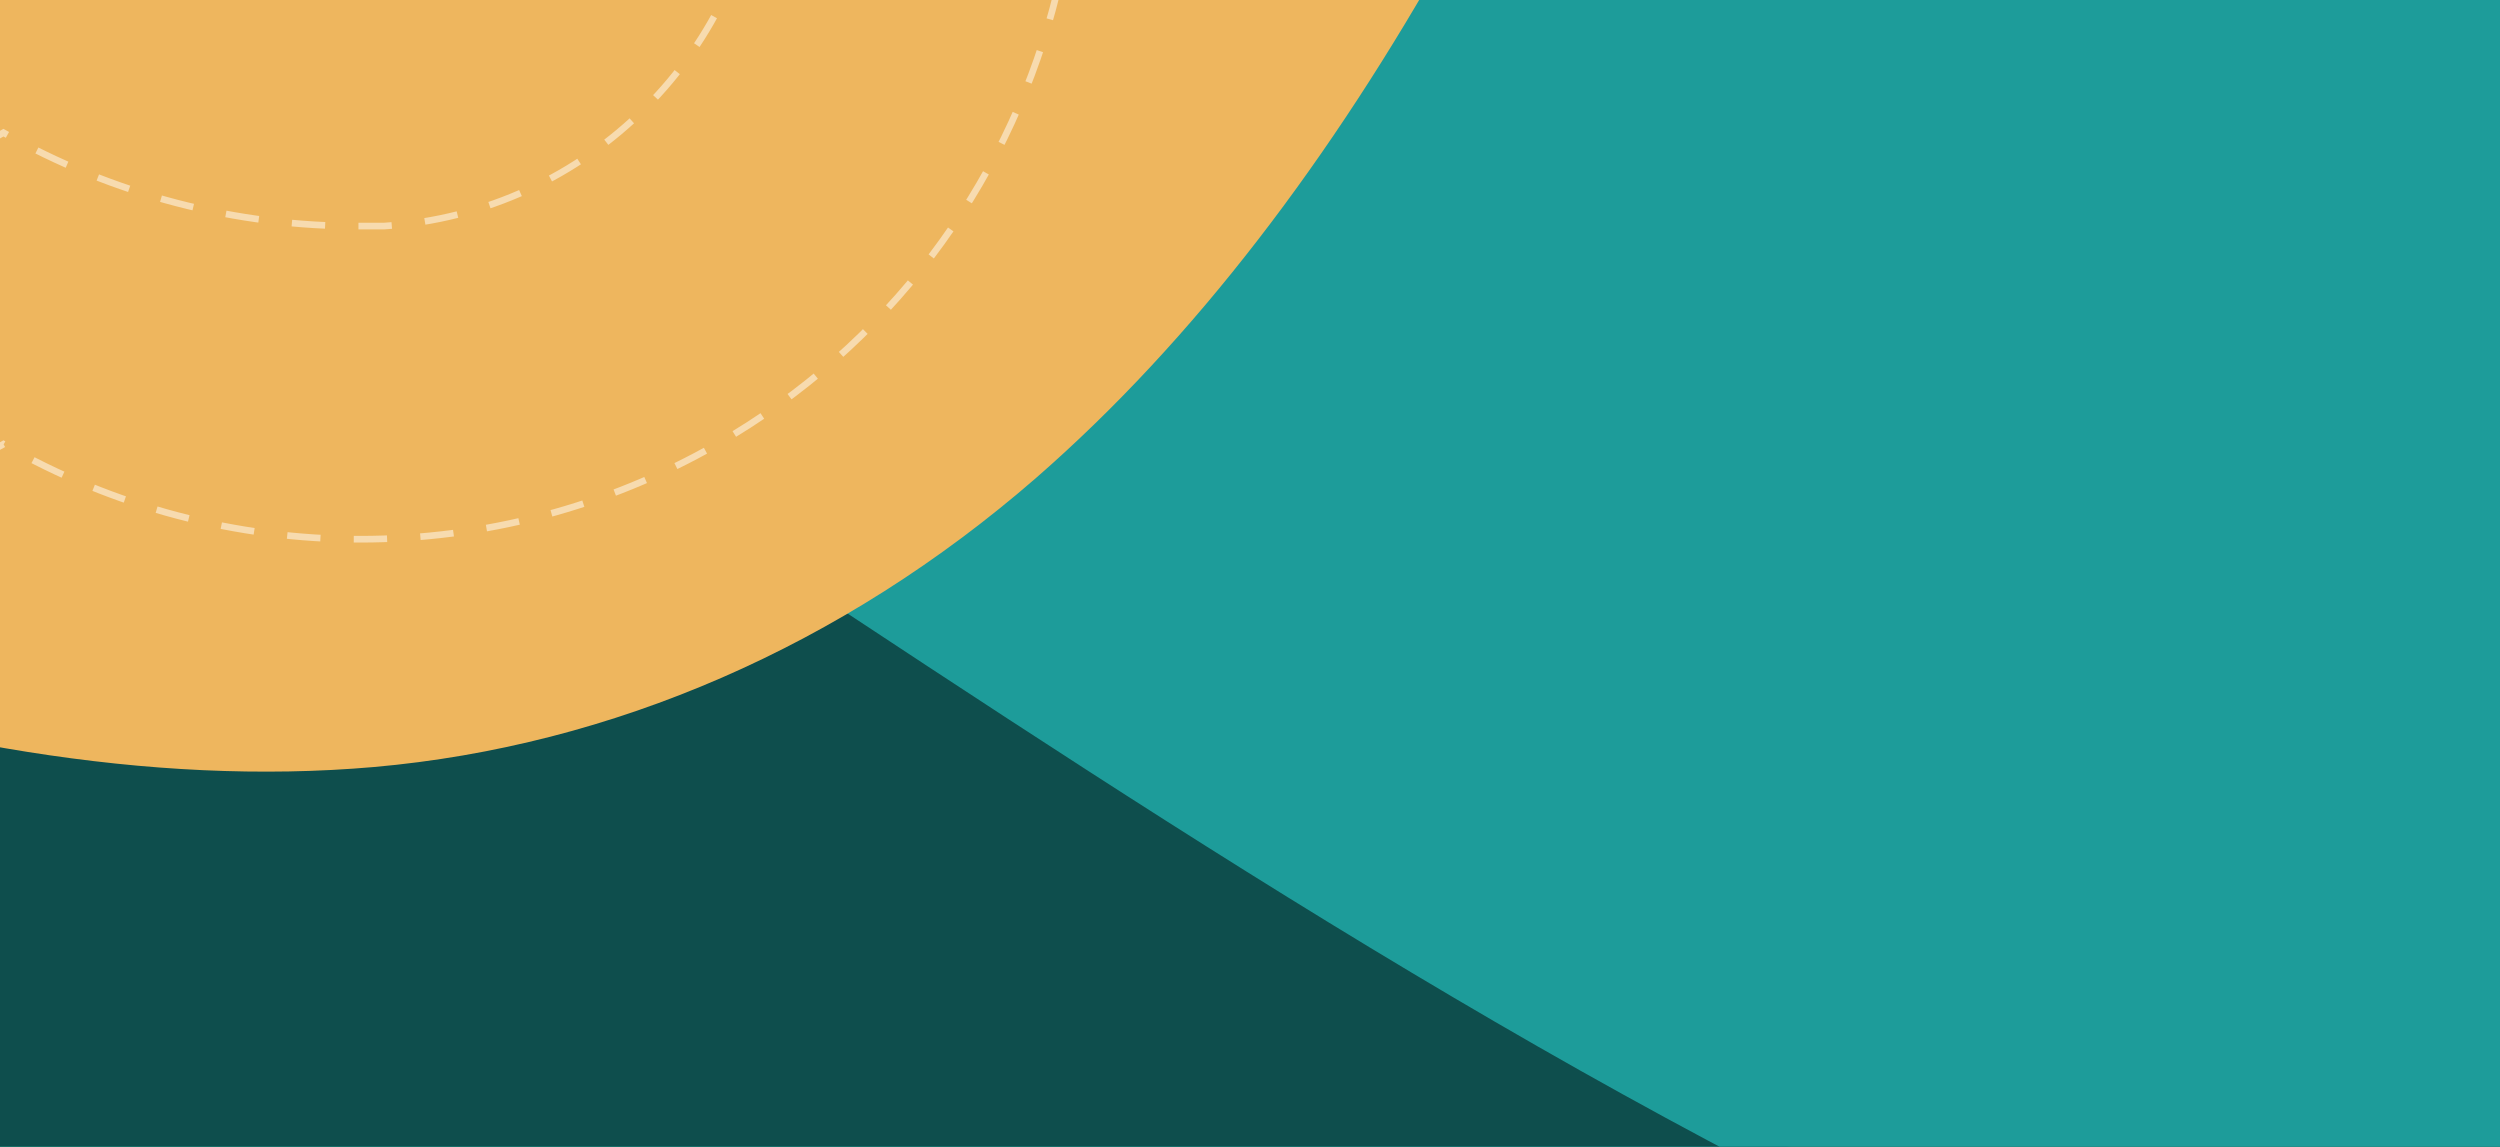
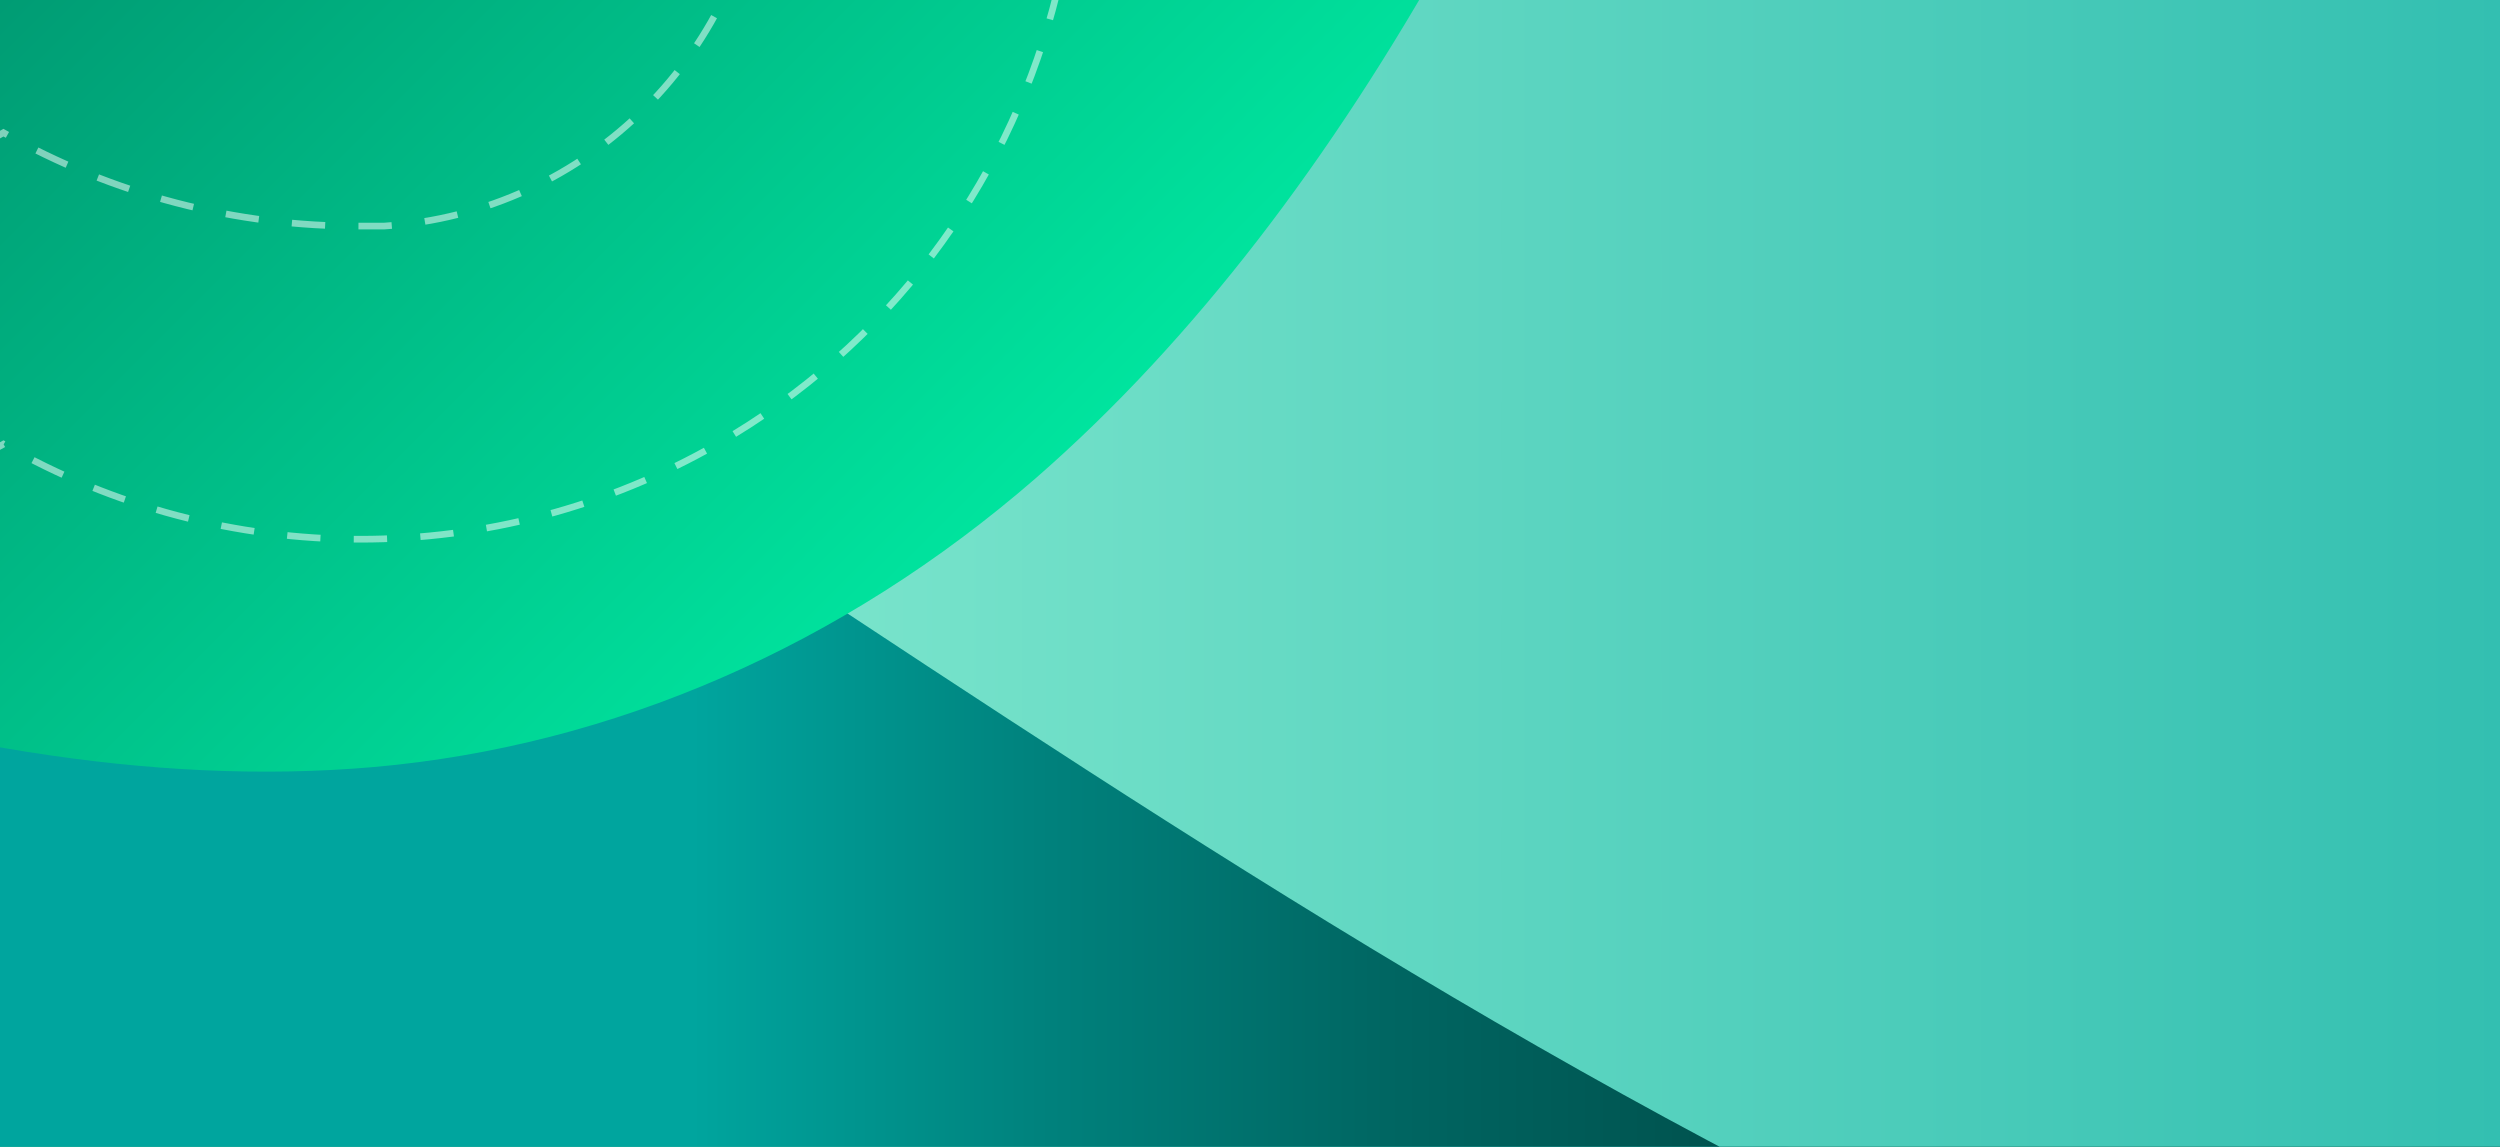
<svg xmlns="http://www.w3.org/2000/svg" xmlns:xlink="http://www.w3.org/1999/xlink" viewBox="0 0 375 172">
  <defs>
-     <style>.cls-1,.cls-11{fill:none;}.cls-1{clip-rule:evenodd;}.cls-2{isolation:isolate;}.cls-3{fill:#bde2db;}.cls-4{clip-path:url(#clip-path);}.cls-10,.cls-11,.cls-5,.cls-6,.cls-7,.cls-8,.cls-9{fill-rule:evenodd;}.cls-5,.cls-6,.cls-8{mix-blend-mode:multiply;}.cls-5{fill:url(#linear-gradient);}.cls-6{fill:url(#linear-gradient-2);}.cls-7{fill:#0e4e4d;}.cls-8{fill:url(#linear-gradient-3);}.cls-9{fill:#1d9c9a;}.cls-10{fill:#eeb65e;}.cls-11{stroke:#fff;stroke-miterlimit:5;stroke-dasharray:5;opacity:0.5;}</style>
+     <style>.cls-1,.cls-11{fill:none;}.cls-1{clip-rule:evenodd;}.cls-2{isolation:isolate;}.cls-3{fill:#bde2db;}.cls-4{clip-path:url(#clip-path);}.cls-10,.cls-11,.cls-5,.cls-6,.cls-7,.cls-8,.cls-9{fill-rule:evenodd;}.cls-5,.cls-6,.cls-8{mix-blend-mode:multiply;}.cls-5{fill:url(#linear-gradient);}.cls-6{fill:url(#linear-gradient-2);}.cls-7{fill:url(#linear-gradient-3);}.cls-8{fill:url(#linear-gradient-4);}.cls-9{fill:url(#linear-gradient-5);}.cls-10{fill:url(#linear-gradient-6);}.cls-11{stroke:#fff;stroke-miterlimit:5;stroke-dasharray:5;opacity:0.5;}</style>
    <clipPath id="clip-path">
      <path class="cls-1" d="M0,0H375V172H0Z" />
    </clipPath>
    <linearGradient id="linear-gradient" x1="182.13" y1="-647.23" x2="182.13" y2="409.21" gradientTransform="translate(186.12 323.03) rotate(-29.55)" gradientUnits="userSpaceOnUse">
      <stop offset="0" stop-color="#caff3f" />
      <stop offset="1" stop-color="#0bbcff" />
    </linearGradient>
    <linearGradient id="linear-gradient-2" x1="33.55" y1="1144.1" x2="33.55" y2="247.9" xlink:href="#linear-gradient" />
-     <linearGradient id="linear-gradient-3" x1="-3664.16" y1="822.41" x2="-2787.45" y2="822.41" gradientTransform="translate(1861.49 2483.66) rotate(72.31)" xlink:href="#linear-gradient" />
+     <linearGradient id="linear-gradient-3" x1="-0.34" y1="109.45" x2="578" y2="109.45" gradientUnits="userSpaceOnUse">
+       <stop offset="0.18" stop-color="#00a59e" />
+       <stop offset="0.27" stop-color="#00827d" />
+       <stop offset="0.36" stop-color="#006662" />
+       <stop offset="0.45" stop-color="#00524e" />
+       <stop offset="0.55" stop-color="#004643" />
+       <stop offset="0.64" stop-color="#00423f" />
+     </linearGradient>
+     <linearGradient id="linear-gradient-4" x1="-3664.16" y1="822.41" x2="-2787.45" y2="822.41" gradientTransform="translate(1861.49 2483.66) rotate(72.31)" xlink:href="#linear-gradient" />
+     <linearGradient id="linear-gradient-5" x1="-0.34" y1="86.9" x2="578" y2="86.9" gradientUnits="userSpaceOnUse">
+       <stop offset="0" stop-color="#9cf6d8" />
+       <stop offset="0.07" stop-color="#90f0d4" />
+       <stop offset="0.71" stop-color="#29baad" />
+       <stop offset="1" stop-color="#00a59e" />
+     </linearGradient>
+     <linearGradient id="linear-gradient-6" x1="-138.67" y1="-122.79" x2="105.97" y2="121.85" gradientUnits="userSpaceOnUse">
+       <stop offset="0" stop-color="#004943" />
+       <stop offset="1" stop-color="#00e49e" />
+     </linearGradient>
  </defs>
  <g class="cls-2">
    <g id="Layer_1" data-name="Layer 1">
      <rect class="cls-3" x="-33" y="-32" width="441" height="220" rx="12" />
      <g class="cls-4">
        <path class="cls-5" d="M578,95.23c-117.64,35.44-265.52,21.31-401.84,5.26C108.85,92.57,48.66,88.08-.34,97v77.53H578Z" />
        <path class="cls-6" d="M-.34,174.57H281.37c-2.39-.46-4.79-.92-7.18-1.4C206.85,159.65,148.46,145.89,98,142.81c-38.62-2.36-73.49,3.57-98.31,16.71Z" />
        <path class="cls-7" d="M578,144.53C448.15,159.78,295.41,126,153,84.1,97.52,67.79,46.43,52.87-.34,44.32V174.57H578Z" />
        <path class="cls-8" d="M9.06-.77C31,7,53.47,15.31,76.5,23.55c61.21,21.88,127.64,44,195.41,36.73C308.76,56.37,345,42.76,377.45,19.53a272.7,272.7,0,0,0,25-20.3Z" />
        <path class="cls-9" d="M578-.77H-.34V12.44C22.63,25.3,46.37,39.7,70.8,55.26c59.38,37.78,122.25,82.91,192,119.31h287A259.77,259.77,0,0,0,578,145.06Z" />
        <path class="cls-10" d="M-253.31-8.15V4.14c2.65,1.27,5.29,2.5,7.95,3.79C-183.47,38.09-119.1,76-49.52,99.31c36,12,71.87,18.7,105.64,15.74,35.71-3.16,70.24-18.1,99.3-43.37,23.73-20.69,44.35-48,62.13-79.83Z" />
        <path class="cls-11" d="M-53,34.11h0a61,61,0,0,1-61-61,61,61,0,0,1,61-61A107.31,107.31,0,0,1,.52-73.62,107.27,107.27,0,0,1,54.09-87.91h3.48a61,61,0,0,1,57,64.82,61,61,0,0,1-56.95,57H54.19A107.38,107.38,0,0,1,.52,19.9,107.31,107.31,0,0,1-53,34.19M.52-120a107.59,107.59,0,0,1,146.85,39.8A107.57,107.57,0,0,1,107.58,66.62a107.57,107.57,0,0,1-107.06,0A107.57,107.57,0,0,1-146.32,26.83,107.58,107.58,0,0,1-106.53-120,107.6,107.6,0,0,1,.52-120Z" />
      </g>
    </g>
  </g>
</svg>
